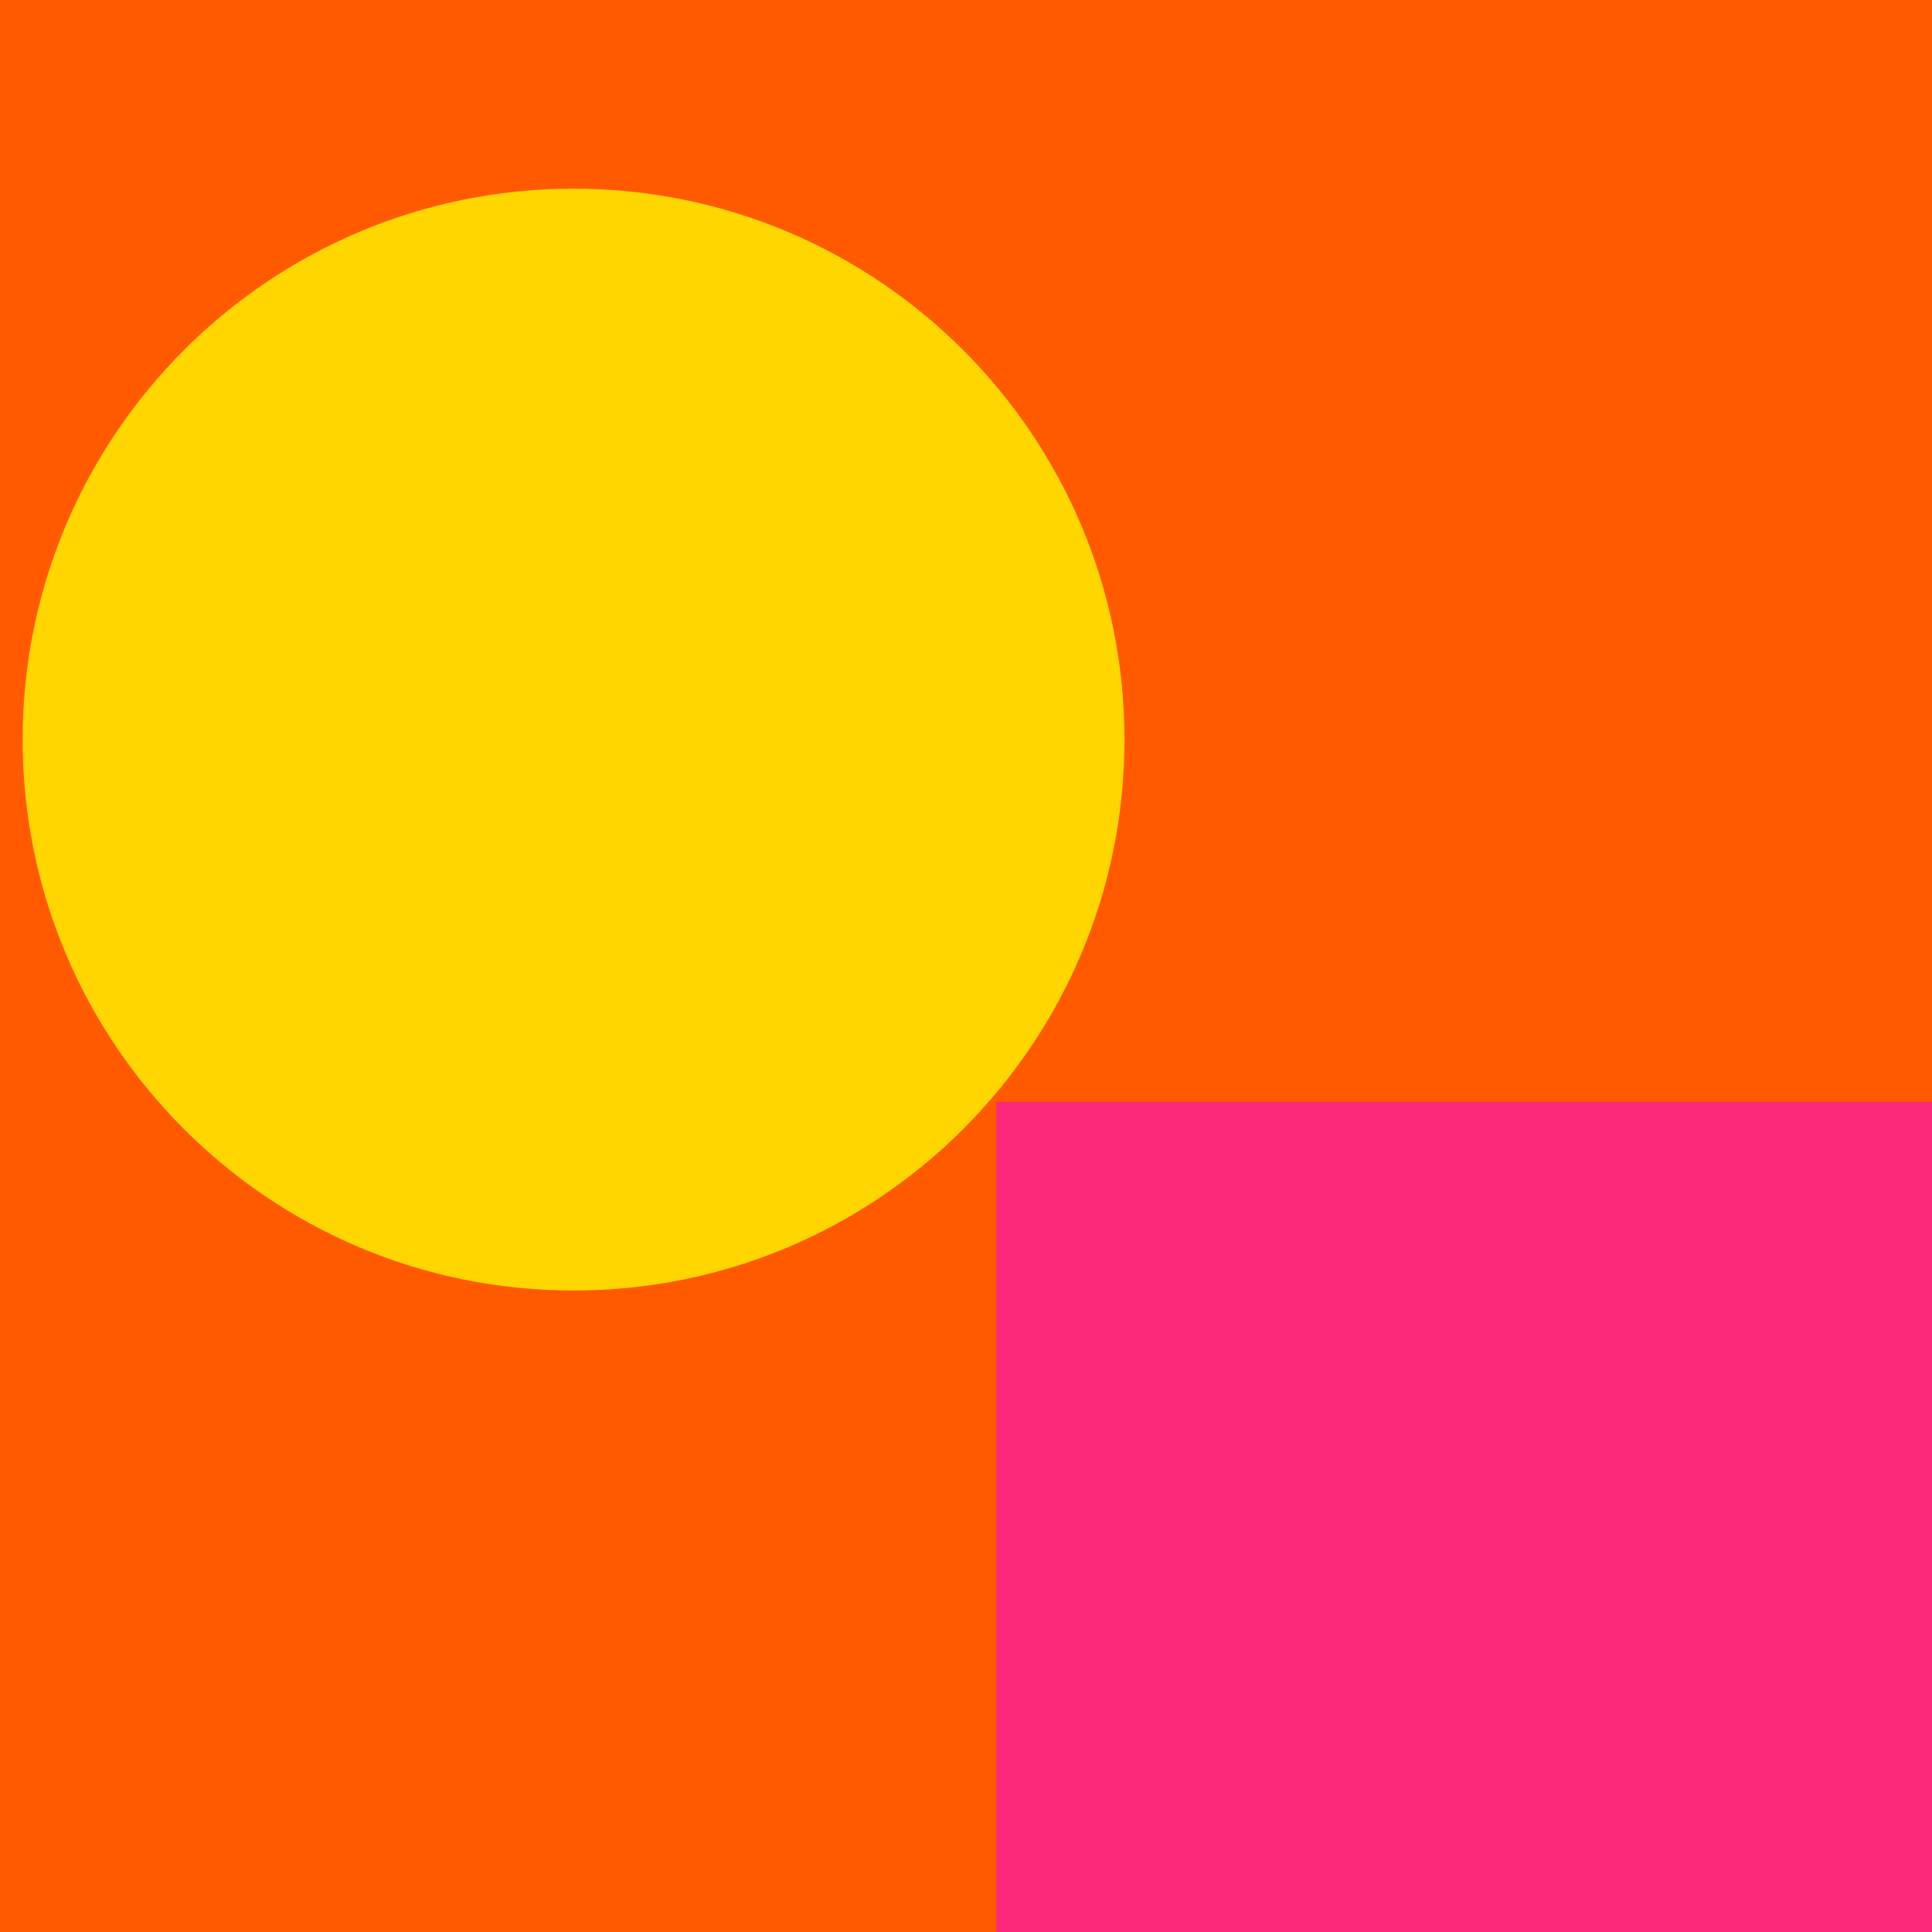
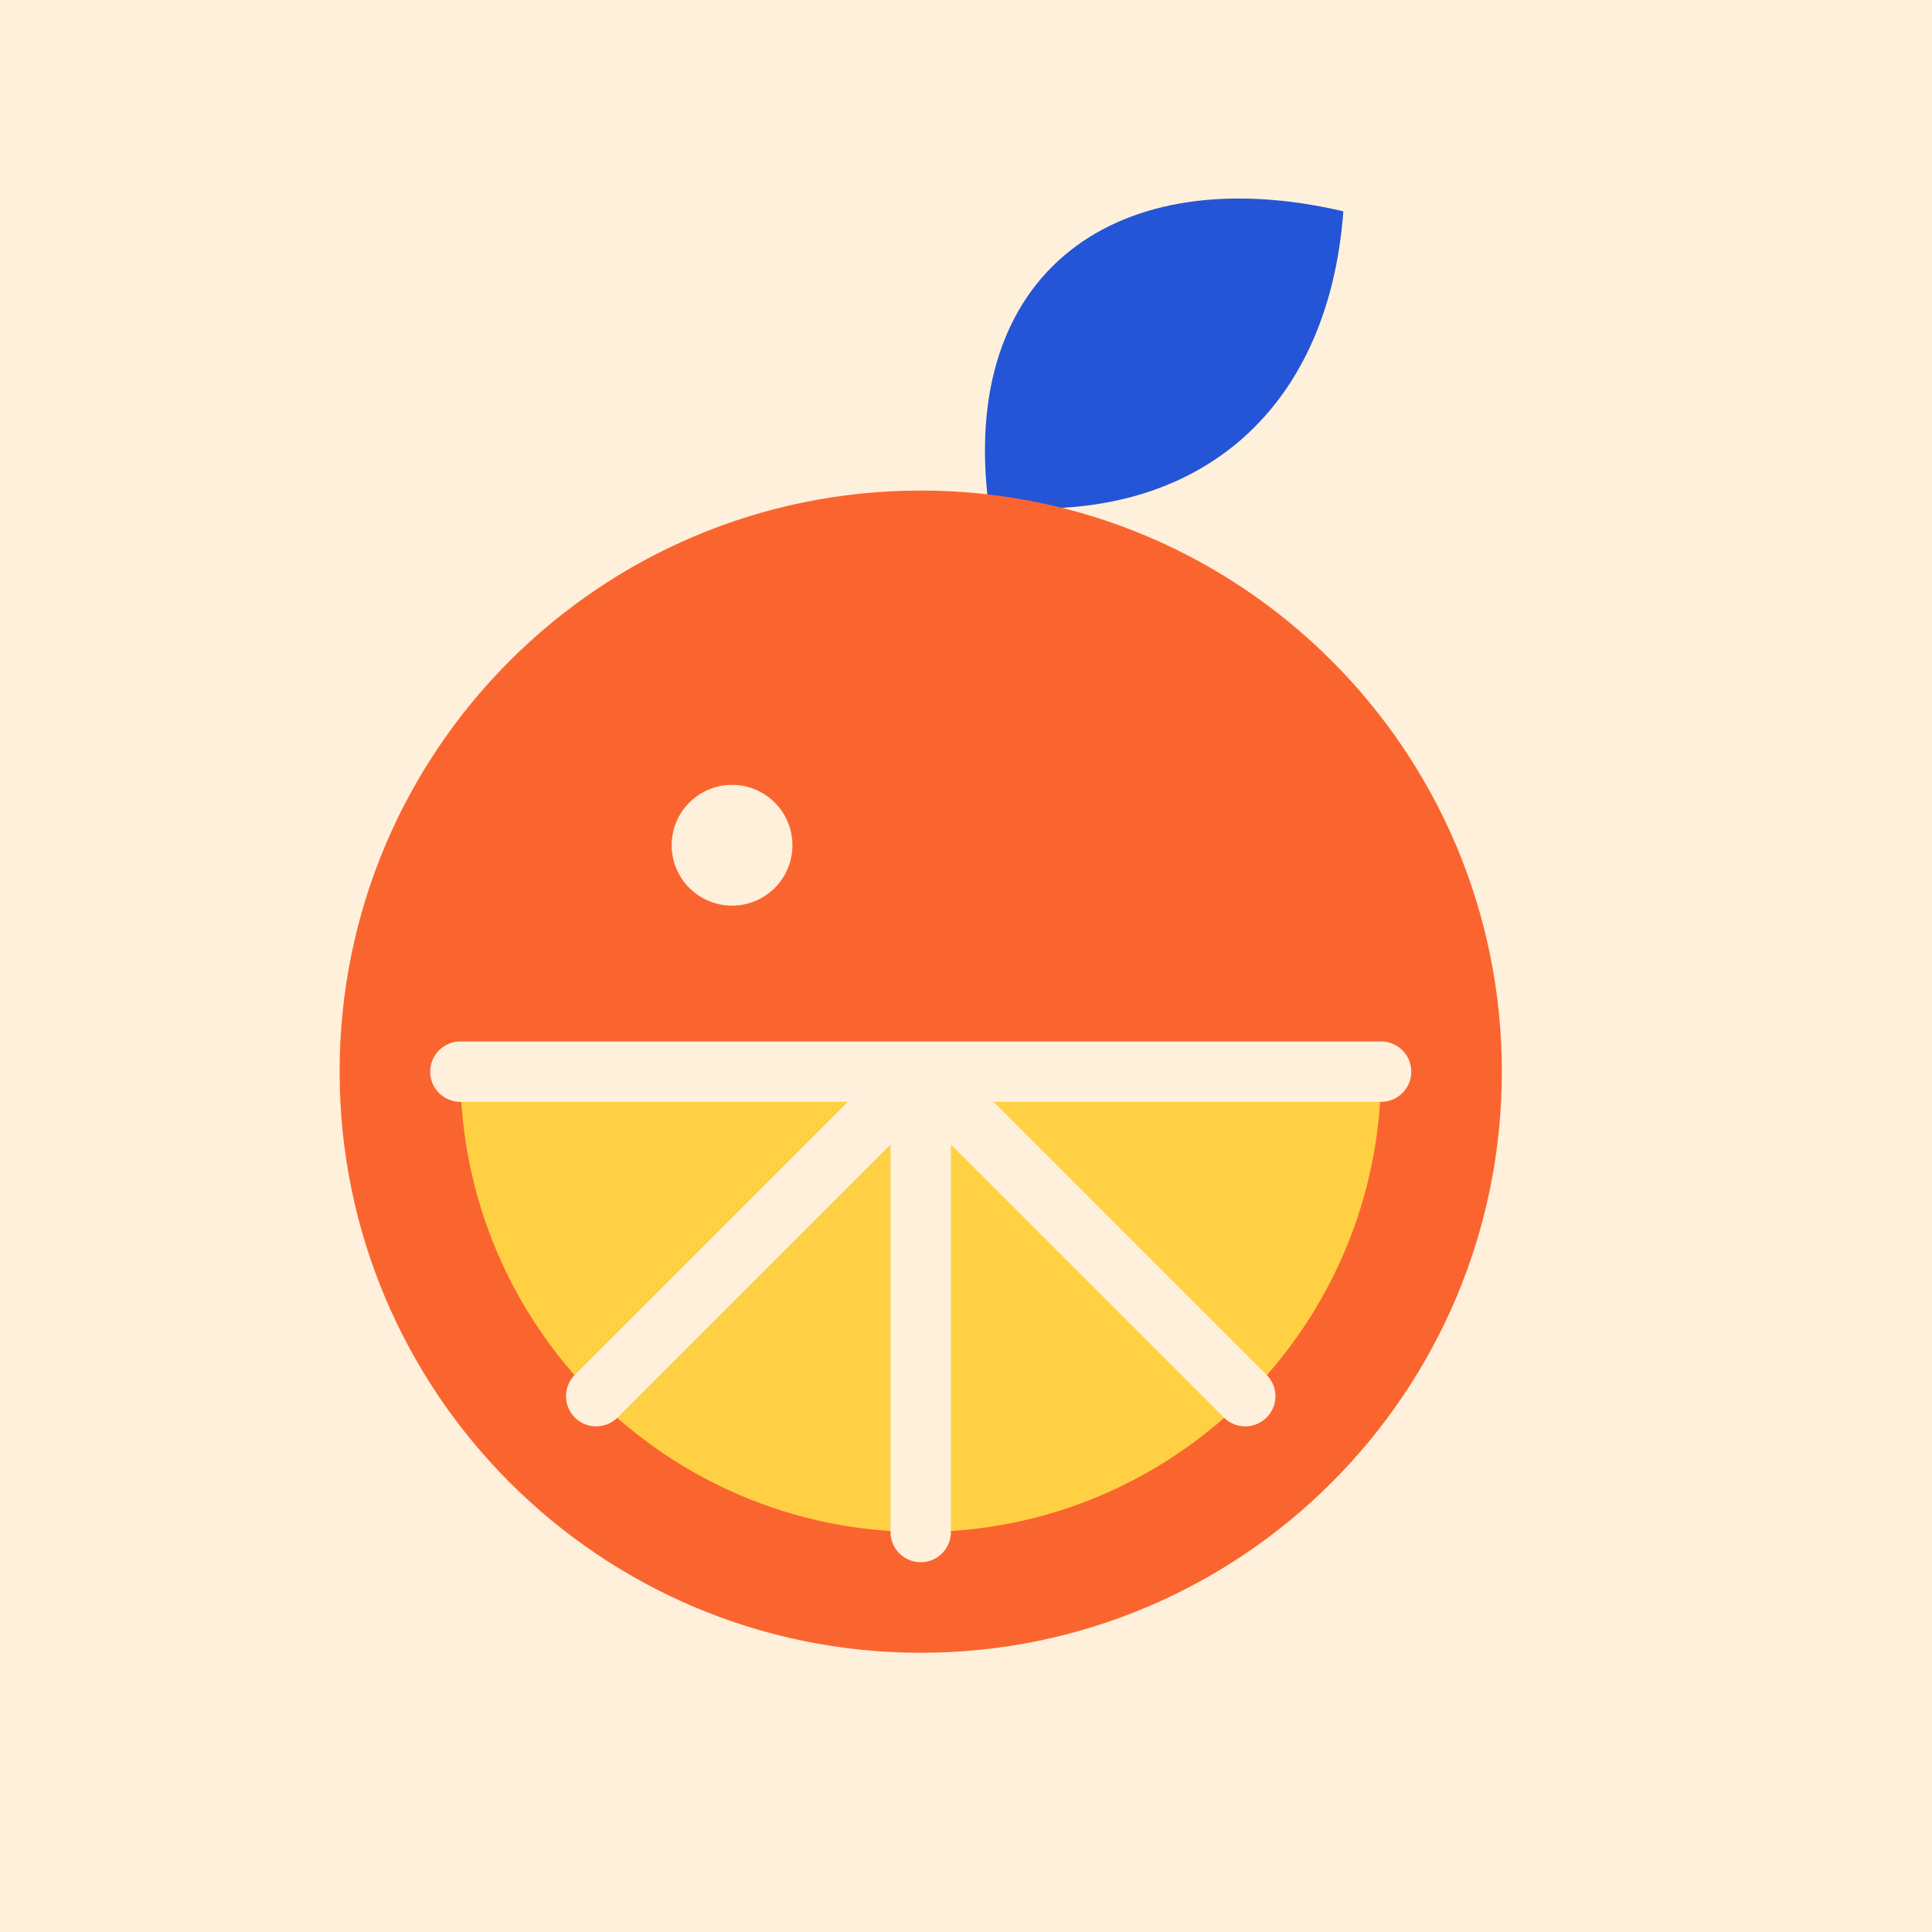
<svg xmlns="http://www.w3.org/2000/svg" viewBox="0 0 256 256">
-   <path fill="#FF5A00" d="M0 0h256v256H0z" />
-   <circle cx="76" cy="98" r="73" fill="#FFD600" />
-   <path d="M132 146h124v110H132z" fill="#FC2879" />
+   <rect width="256" height="256" fill="#FFF0DC" />
+   <path d="M131 67c-4-31 17-46 47-39-2 27-20 42-47 39Z" fill="#2455D6" />
+   <circle cx="122" cy="142" r="77" fill="#FA652F" />
+   <path d="M61 142a61 61 0 0 0 122 0Z" fill="#FFD044" />
+   <path d="M61 142h122m-61 0v61m0-61-43 43m43-43 43 43" fill="none" stroke="#FFF0DC" stroke-width="8" stroke-linecap="round" />
+   <circle cx="97" cy="112" r="8" fill="#FFF0DC" />
</svg>
